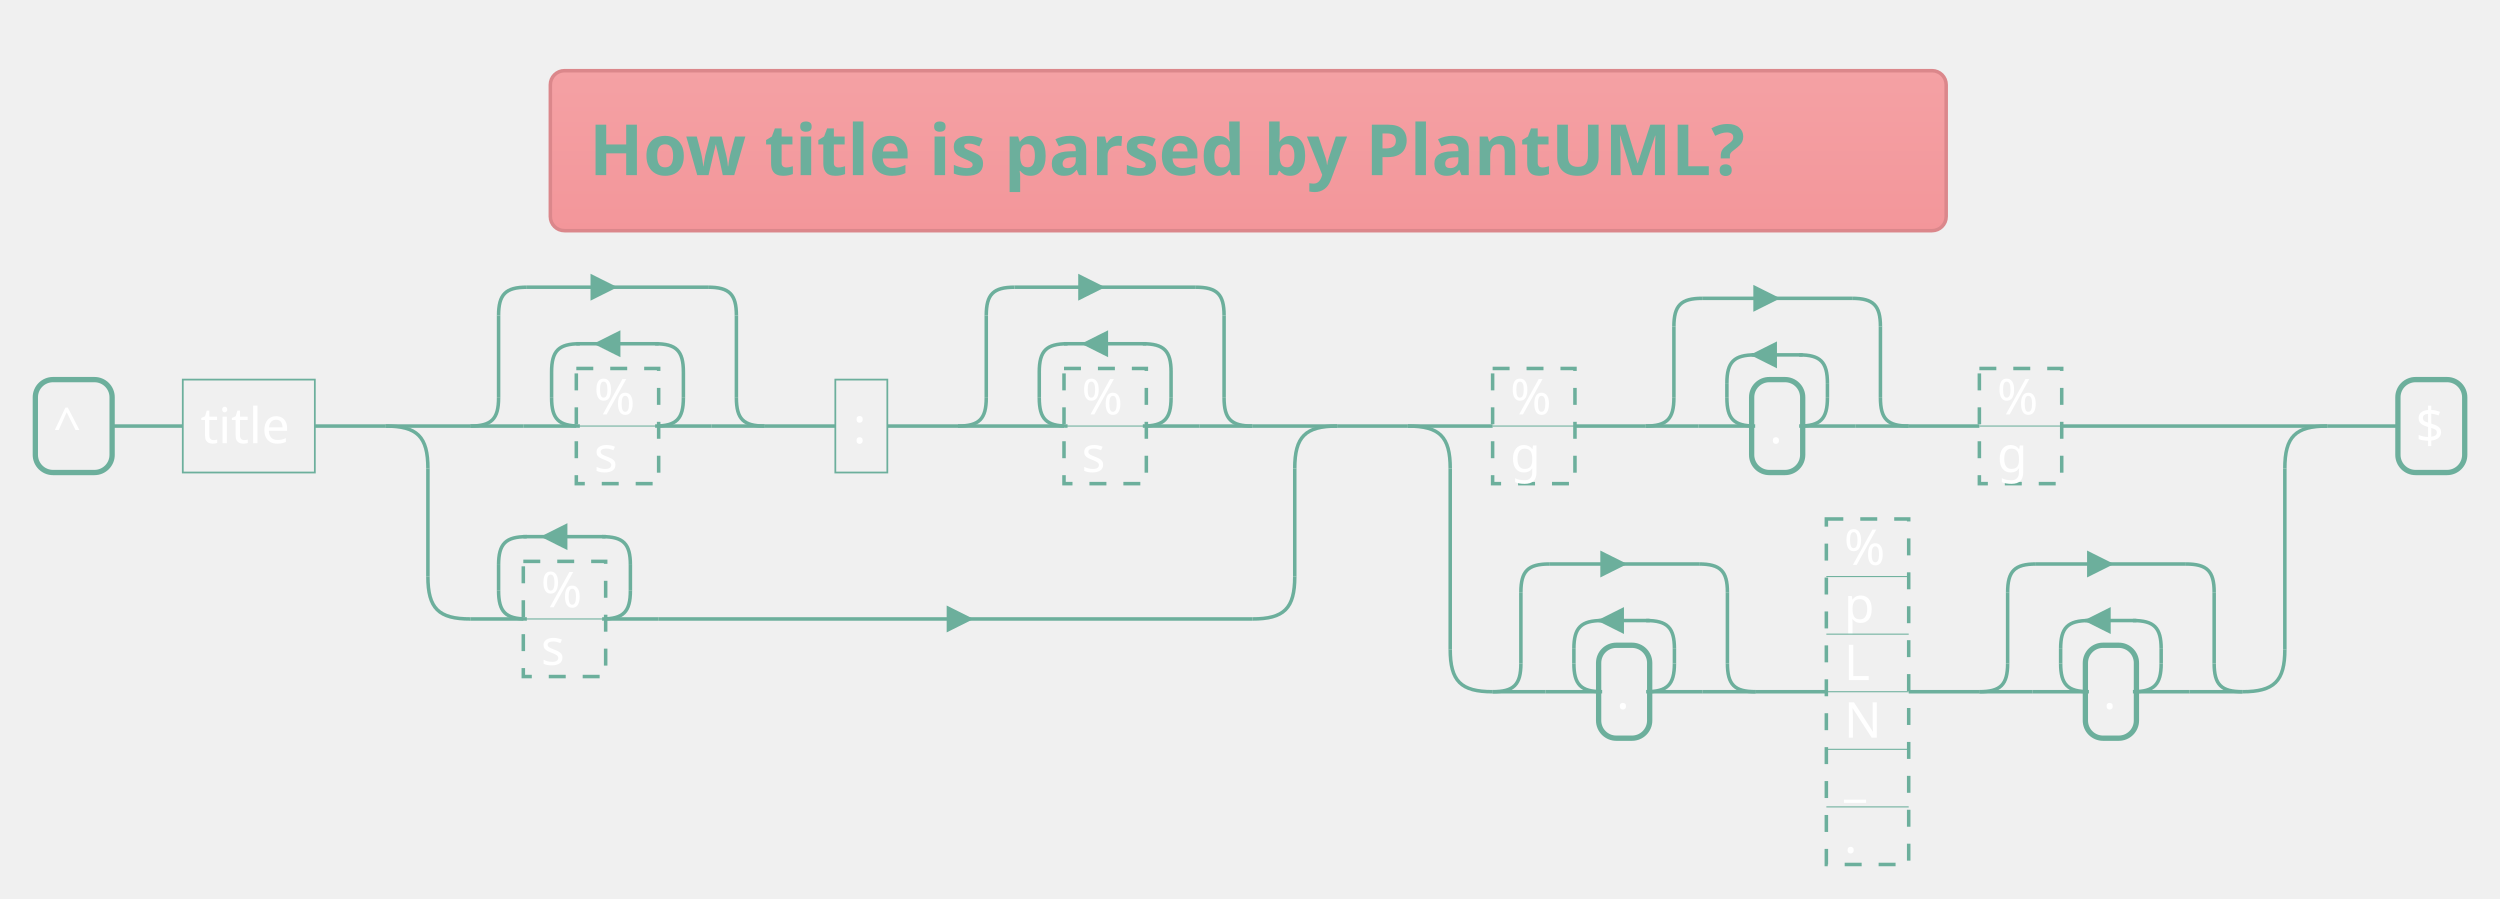
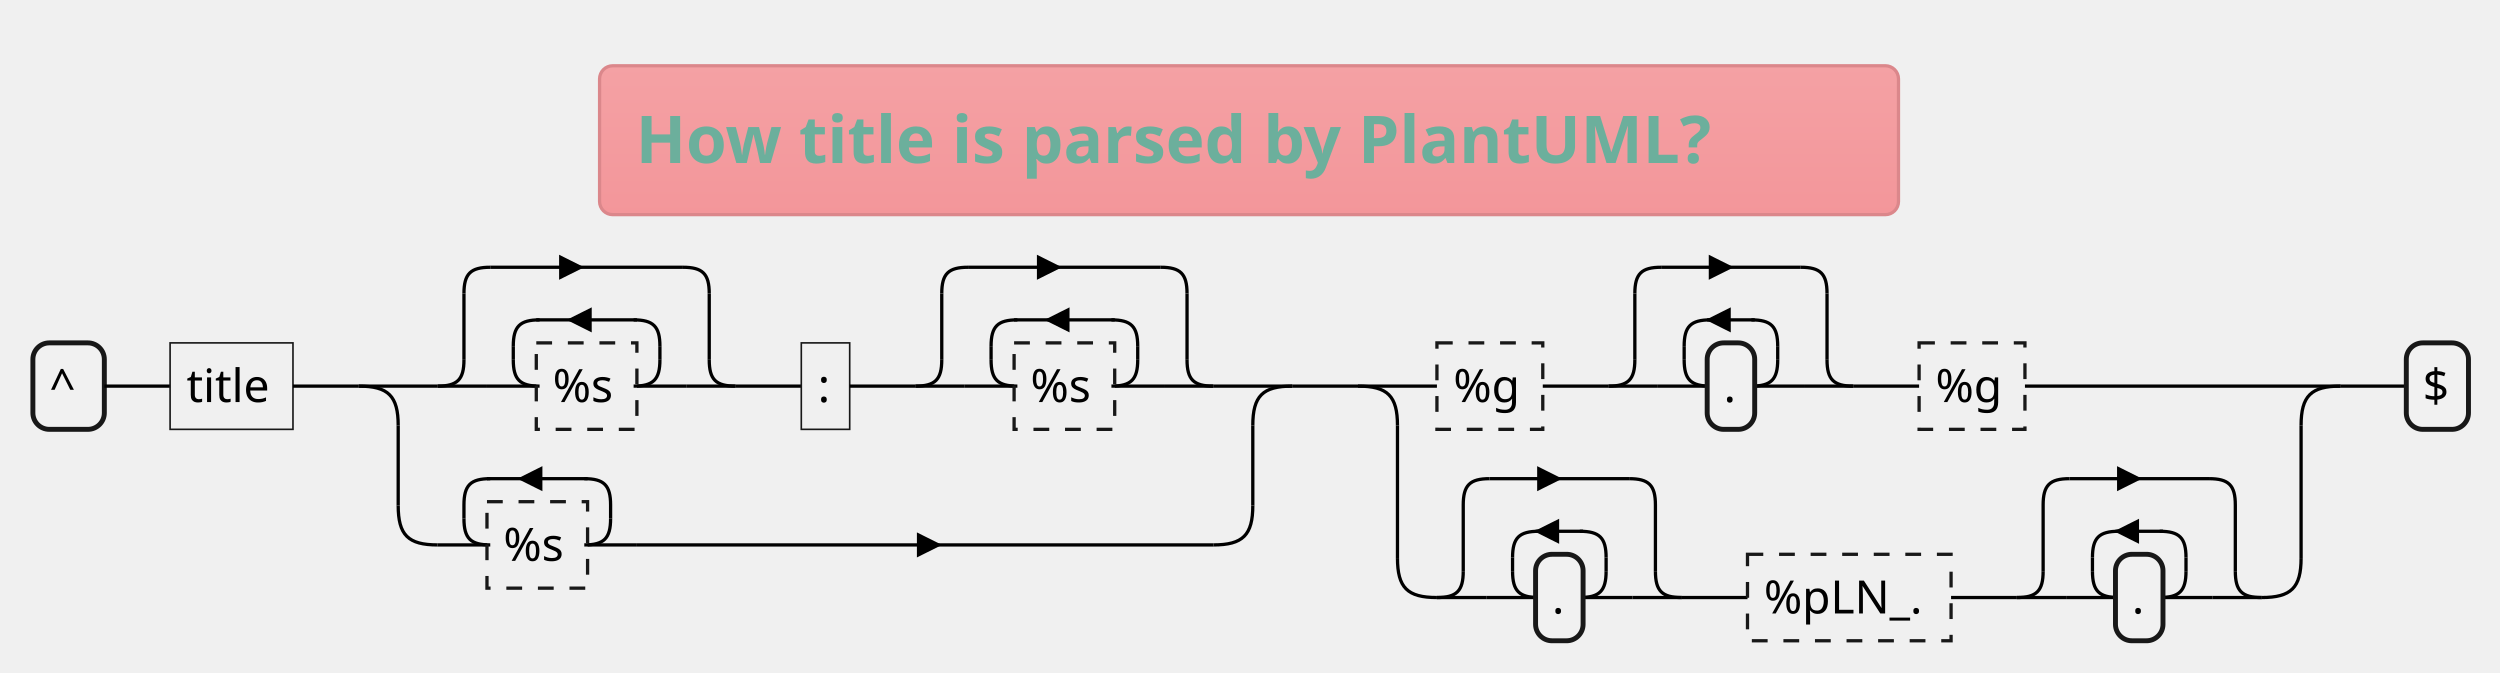
- <svg xmlns="http://www.w3.org/2000/svg" contentStyleType="text/css" height="265.625px" preserveAspectRatio="none" style="width:737px;height:265px;" version="1.1" viewBox="0 0 737 265" width="737.5px" zoomAndPan="magnify">
+ <svg xmlns="http://www.w3.org/2000/svg" contentStyleType="text/css" height="213.542px" preserveAspectRatio="none" style="width:792px;height:213px;" version="1.1" viewBox="0 0 792 213" width="792.708px" zoomAndPan="magnify">
  <defs>
    <linearGradient id="gfimo3275absk0" x1="50%" x2="50%" y1="0%" y2="100%">
      <stop offset="0%" stop-color="#F4A1A4" />
      <stop offset="100%" stop-color="#F3969A" />
    </linearGradient>
  </defs>
  <g>
-     <rect fill="url(#gfimo3275absk0)" height="47.168" id="_title" rx="4.167" ry="4.167" style="stroke:#DB878B;stroke-width:1.042;" width="411.497" x="162.238" y="20.833" />
-     <text fill="#6CAF9C" font-family="Verdana" font-size="20.833" font-weight="bold" lengthAdjust="spacing" textLength="388.58" x="173.696" y="51.63">How title is parsed by PlantUML?</text>
-     <line style="stroke:#6CAF9C;stroke-width:1.042;" x1="10.417" x2="10.417" y1="125.602" y2="125.602" />
-     <rect fill="none" height="27.393" rx="5.208" ry="5.208" style="stroke:#6CAF9C;stroke-width:1.562;" width="22.636" x="10.417" y="111.906" />
-     <text fill="#FFFFFF" font-family="sans-serif" font-size="14.583" lengthAdjust="spacing" textLength="12.219" x="15.625" y="130.651">^</text>
-     <line style="stroke:#6CAF9C;stroke-width:1.042;" x1="33.053" x2="53.886" y1="125.602" y2="125.602" />
-     <rect fill="none" height="27.393" style="stroke:#6CAF9C;stroke-width:0.521;" width="38.928" x="53.886" y="111.906" />
-     <text fill="#FFFFFF" font-family="sans-serif" font-size="14.583" lengthAdjust="spacing" textLength="28.512" x="59.094" y="130.651">title</text>
-     <line style="stroke:#6CAF9C;stroke-width:1.042;" x1="92.814" x2="113.647" y1="125.602" y2="125.602" />
-     <line style="stroke:#6CAF9C;stroke-width:1.042;" x1="138.648" x2="138.648" y1="125.602" y2="125.602" />
-     <path d="M146.981,117.269 C146.981,123.519 144.898,125.602 138.648,125.602 " fill="none" style="stroke:#6CAF9C;stroke-width:1.042;" />
-     <line style="stroke:#6CAF9C;stroke-width:1.042;" x1="146.981" x2="146.981" y1="93.001" y2="117.269" />
-     <path d="M146.981,93.001 C146.981,86.751 149.064,84.668 155.314,84.668 " fill="none" style="stroke:#6CAF9C;stroke-width:1.042;" />
-     <line style="stroke:#6CAF9C;stroke-width:1.042;" x1="155.314" x2="208.755" y1="84.668" y2="84.668" />
-     <path d="M174.607,84.668 L174.607,81.543 L180.857,84.668 L174.607,87.793 L174.607,84.668 " fill="#6CAF9C" style="stroke:#6CAF9C;stroke-width:1.042;" />
-     <path d="M217.088,117.269 C217.088,123.519 219.171,125.602 225.421,125.602 " fill="none" style="stroke:#6CAF9C;stroke-width:1.042;" />
-     <line style="stroke:#6CAF9C;stroke-width:1.042;" x1="217.088" x2="217.088" y1="93.001" y2="117.269" />
-     <path d="M208.755,84.668 C215.005,84.668 217.088,86.751 217.088,93.001 " fill="none" style="stroke:#6CAF9C;stroke-width:1.042;" />
-     <line style="stroke:#6CAF9C;stroke-width:1.042;" x1="138.648" x2="154.273" y1="125.602" y2="125.602" />
-     <line style="stroke:#6CAF9C;stroke-width:1.042;" x1="209.796" x2="225.421" y1="125.602" y2="125.602" />
-     <path d="M162.606,117.269 C162.606,123.519 164.689,125.602 170.939,125.602 " fill="none" style="stroke:#6CAF9C;stroke-width:1.042;" />
-     <line style="stroke:#6CAF9C;stroke-width:1.042;" x1="162.606" x2="162.606" y1="109.668" y2="117.269" />
-     <path d="M162.606,109.668 C162.606,103.418 164.689,101.335 170.939,101.335 " fill="none" style="stroke:#6CAF9C;stroke-width:1.042;" />
-     <line style="stroke:#6CAF9C;stroke-width:1.042;" x1="169.898" x2="194.171" y1="101.335" y2="101.335" />
-     <path d="M182.378,101.335 L182.378,98.21 L176.128,101.335 L182.378,104.46 L182.378,101.335 " fill="#6CAF9C" style="stroke:#6CAF9C;stroke-width:1.042;" />
-     <path d="M201.463,117.269 C201.463,123.519 199.38,125.602 193.13,125.602 " fill="none" style="stroke:#6CAF9C;stroke-width:1.042;" />
-     <line style="stroke:#6CAF9C;stroke-width:1.042;" x1="201.463" x2="201.463" y1="109.668" y2="117.269" />
-     <path d="M193.13,101.335 C199.38,101.335 201.463,103.418 201.463,109.668 " fill="none" style="stroke:#6CAF9C;stroke-width:1.042;" />
-     <line style="stroke:#6CAF9C;stroke-width:1.042;" x1="154.273" x2="169.898" y1="125.602" y2="125.602" />
-     <line style="stroke:#6CAF9C;stroke-width:1.042;" x1="194.171" x2="209.796" y1="125.602" y2="125.602" />
-     <rect fill="none" height="33.952" style="stroke:#6CAF9C;stroke-width:1.042;stroke-dasharray:5.0,5.0;" width="24.274" x="169.898" y="108.626" />
-     <text fill="#FFFFFF" font-family="sans-serif" font-size="14.583" lengthAdjust="spacing" textLength="13.857" x="175.106" y="122.163">%</text>
-     <text fill="#FFFFFF" font-family="sans-serif" font-size="14.583" lengthAdjust="spacing" textLength="7.598" x="175.106" y="139.139">s</text>
-     <line style="stroke:#6CAF9C;stroke-width:0.312;" x1="169.898" x2="194.171" y1="125.602" y2="125.602" />
-     <line style="stroke:#6CAF9C;stroke-width:1.042;" x1="225.421" x2="246.255" y1="125.602" y2="125.602" />
-     <rect fill="none" height="27.393" style="stroke:#6CAF9C;stroke-width:0.521;" width="15.33" x="246.255" y="111.906" />
-     <text fill="#FFFFFF" font-family="sans-serif" font-size="14.583" lengthAdjust="spacing" textLength="4.913" x="251.463" y="130.651">:</text>
-     <line style="stroke:#6CAF9C;stroke-width:1.042;" x1="261.584" x2="282.418" y1="125.602" y2="125.602" />
-     <path d="M290.751,117.269 C290.751,123.519 288.668,125.602 282.418,125.602 " fill="none" style="stroke:#6CAF9C;stroke-width:1.042;" />
-     <line style="stroke:#6CAF9C;stroke-width:1.042;" x1="290.751" x2="290.751" y1="93.001" y2="117.269" />
-     <path d="M290.751,93.001 C290.751,86.751 292.834,84.668 299.084,84.668 " fill="none" style="stroke:#6CAF9C;stroke-width:1.042;" />
-     <line style="stroke:#6CAF9C;stroke-width:1.042;" x1="299.084" x2="352.525" y1="84.668" y2="84.668" />
-     <path d="M318.377,84.668 L318.377,81.543 L324.627,84.668 L318.377,87.793 L318.377,84.668 " fill="#6CAF9C" style="stroke:#6CAF9C;stroke-width:1.042;" />
-     <path d="M360.858,117.269 C360.858,123.519 362.942,125.602 369.192,125.602 " fill="none" style="stroke:#6CAF9C;stroke-width:1.042;" />
-     <line style="stroke:#6CAF9C;stroke-width:1.042;" x1="360.858" x2="360.858" y1="93.001" y2="117.269" />
-     <path d="M352.525,84.668 C358.775,84.668 360.858,86.751 360.858,93.001 " fill="none" style="stroke:#6CAF9C;stroke-width:1.042;" />
-     <line style="stroke:#6CAF9C;stroke-width:1.042;" x1="282.418" x2="298.043" y1="125.602" y2="125.602" />
-     <line style="stroke:#6CAF9C;stroke-width:1.042;" x1="353.567" x2="369.192" y1="125.602" y2="125.602" />
-     <path d="M306.376,117.269 C306.376,123.519 308.459,125.602 314.709,125.602 " fill="none" style="stroke:#6CAF9C;stroke-width:1.042;" />
-     <line style="stroke:#6CAF9C;stroke-width:1.042;" x1="306.376" x2="306.376" y1="109.668" y2="117.269" />
-     <path d="M306.376,109.668 C306.376,103.418 308.459,101.335 314.709,101.335 " fill="none" style="stroke:#6CAF9C;stroke-width:1.042;" />
-     <line style="stroke:#6CAF9C;stroke-width:1.042;" x1="313.668" x2="337.942" y1="101.335" y2="101.335" />
-     <path d="M326.149,101.335 L326.149,98.21 L319.899,101.335 L326.149,104.46 L326.149,101.335 " fill="#6CAF9C" style="stroke:#6CAF9C;stroke-width:1.042;" />
-     <path d="M345.233,117.269 C345.233,123.519 343.15,125.602 336.9,125.602 " fill="none" style="stroke:#6CAF9C;stroke-width:1.042;" />
-     <line style="stroke:#6CAF9C;stroke-width:1.042;" x1="345.233" x2="345.233" y1="109.668" y2="117.269" />
-     <path d="M336.9,101.335 C343.15,101.335 345.233,103.418 345.233,109.668 " fill="none" style="stroke:#6CAF9C;stroke-width:1.042;" />
-     <line style="stroke:#6CAF9C;stroke-width:1.042;" x1="298.043" x2="313.668" y1="125.602" y2="125.602" />
-     <line style="stroke:#6CAF9C;stroke-width:1.042;" x1="337.942" x2="353.567" y1="125.602" y2="125.602" />
-     <rect fill="none" height="33.952" style="stroke:#6CAF9C;stroke-width:1.042;stroke-dasharray:5.0,5.0;" width="24.274" x="313.668" y="108.626" />
-     <text fill="#FFFFFF" font-family="sans-serif" font-size="14.583" lengthAdjust="spacing" textLength="13.857" x="318.876" y="122.163">%</text>
-     <text fill="#FFFFFF" font-family="sans-serif" font-size="14.583" lengthAdjust="spacing" textLength="7.598" x="318.876" y="139.139">s</text>
-     <line style="stroke:#6CAF9C;stroke-width:0.312;" x1="313.668" x2="337.942" y1="125.602" y2="125.602" />
-     <line style="stroke:#6CAF9C;stroke-width:1.042;" x1="113.647" x2="138.648" y1="125.602" y2="125.602" />
-     <line style="stroke:#6CAF9C;stroke-width:1.042;" x1="369.192" x2="394.192" y1="125.602" y2="125.602" />
-     <path d="M146.981,174.137 C146.981,180.387 149.064,182.471 155.314,182.471 " fill="none" style="stroke:#6CAF9C;stroke-width:1.042;" />
-     <line style="stroke:#6CAF9C;stroke-width:1.042;" x1="146.981" x2="146.981" y1="166.536" y2="174.137" />
-     <path d="M146.981,166.536 C146.981,160.286 149.064,158.203 155.314,158.203 " fill="none" style="stroke:#6CAF9C;stroke-width:1.042;" />
-     <line style="stroke:#6CAF9C;stroke-width:1.042;" x1="154.273" x2="178.546" y1="158.203" y2="158.203" />
-     <path d="M166.753,158.203 L166.753,155.078 L160.503,158.203 L166.753,161.328 L166.753,158.203 " fill="#6CAF9C" style="stroke:#6CAF9C;stroke-width:1.042;" />
-     <path d="M185.838,174.137 C185.838,180.387 183.755,182.471 177.505,182.471 " fill="none" style="stroke:#6CAF9C;stroke-width:1.042;" />
-     <line style="stroke:#6CAF9C;stroke-width:1.042;" x1="185.838" x2="185.838" y1="166.536" y2="174.137" />
-     <path d="M177.505,158.203 C183.755,158.203 185.838,160.286 185.838,166.536 " fill="none" style="stroke:#6CAF9C;stroke-width:1.042;" />
-     <line style="stroke:#6CAF9C;stroke-width:1.042;" x1="138.648" x2="154.273" y1="182.471" y2="182.471" />
-     <line style="stroke:#6CAF9C;stroke-width:1.042;" x1="178.546" x2="194.171" y1="182.471" y2="182.471" />
-     <rect fill="none" height="33.952" style="stroke:#6CAF9C;stroke-width:1.042;stroke-dasharray:5.0,5.0;" width="24.274" x="154.273" y="165.495" />
-     <text fill="#FFFFFF" font-family="sans-serif" font-size="14.583" lengthAdjust="spacing" textLength="13.857" x="159.481" y="179.031">%</text>
-     <text fill="#FFFFFF" font-family="sans-serif" font-size="14.583" lengthAdjust="spacing" textLength="7.598" x="159.481" y="196.007">s</text>
-     <line style="stroke:#6CAF9C;stroke-width:0.312;" x1="154.273" x2="178.546" y1="182.471" y2="182.471" />
-     <line style="stroke:#6CAF9C;stroke-width:1.042;" x1="194.171" x2="369.192" y1="182.471" y2="182.471" />
-     <path d="M279.598,182.471 L279.598,179.346 L285.848,182.471 L279.598,185.596 L279.598,182.471 " fill="#6CAF9C" style="stroke:#6CAF9C;stroke-width:1.042;" />
-     <path d="M126.147,169.971 C126.147,179.346 129.273,182.471 138.648,182.471 " fill="none" style="stroke:#6CAF9C;stroke-width:1.042;" />
-     <line style="stroke:#6CAF9C;stroke-width:1.042;" x1="126.147" x2="126.147" y1="138.102" y2="169.971" />
-     <path d="M113.647,125.602 C123.022,125.602 126.147,128.727 126.147,138.102 " fill="none" style="stroke:#6CAF9C;stroke-width:1.042;" />
-     <path d="M381.692,169.971 C381.692,179.346 378.567,182.471 369.192,182.471 " fill="none" style="stroke:#6CAF9C;stroke-width:1.042;" />
-     <line style="stroke:#6CAF9C;stroke-width:1.042;" x1="381.692" x2="381.692" y1="138.102" y2="169.971" />
-     <path d="M381.692,138.102 C381.692,128.727 384.817,125.602 394.192,125.602 " fill="none" style="stroke:#6CAF9C;stroke-width:1.042;" />
-     <line style="stroke:#6CAF9C;stroke-width:1.042;" x1="394.192" x2="415.025" y1="125.602" y2="125.602" />
-     <line style="stroke:#6CAF9C;stroke-width:1.042;" x1="440.025" x2="440.025" y1="125.602" y2="125.602" />
-     <rect fill="none" height="33.952" style="stroke:#6CAF9C;stroke-width:1.042;stroke-dasharray:5.0,5.0;" width="24.274" x="440.025" y="108.626" />
-     <text fill="#FFFFFF" font-family="sans-serif" font-size="14.583" lengthAdjust="spacing" textLength="13.857" x="445.233" y="122.163">%</text>
-     <text fill="#FFFFFF" font-family="sans-serif" font-size="14.583" lengthAdjust="spacing" textLength="9.257" x="445.233" y="139.139">g</text>
-     <line style="stroke:#6CAF9C;stroke-width:0.312;" x1="440.025" x2="464.298" y1="125.602" y2="125.602" />
-     <line style="stroke:#6CAF9C;stroke-width:1.042;" x1="464.298" x2="485.132" y1="125.602" y2="125.602" />
-     <path d="M493.465,117.269 C493.465,123.519 491.382,125.602 485.132,125.602 " fill="none" style="stroke:#6CAF9C;stroke-width:1.042;" />
-     <line style="stroke:#6CAF9C;stroke-width:1.042;" x1="493.465" x2="493.465" y1="96.281" y2="117.269" />
-     <path d="M493.465,96.281 C493.465,90.031 495.548,87.948 501.798,87.948 " fill="none" style="stroke:#6CAF9C;stroke-width:1.042;" />
-     <line style="stroke:#6CAF9C;stroke-width:1.042;" x1="501.798" x2="546.018" y1="87.948" y2="87.948" />
-     <path d="M517.403,87.948 L517.403,84.823 L523.653,87.948 L517.403,91.073 L517.403,87.948 " fill="#6CAF9C" style="stroke:#6CAF9C;stroke-width:1.042;" />
-     <path d="M554.351,117.269 C554.351,123.519 556.434,125.602 562.684,125.602 " fill="none" style="stroke:#6CAF9C;stroke-width:1.042;" />
-     <line style="stroke:#6CAF9C;stroke-width:1.042;" x1="554.351" x2="554.351" y1="96.281" y2="117.269" />
-     <path d="M546.018,87.948 C552.268,87.948 554.351,90.031 554.351,96.281 " fill="none" style="stroke:#6CAF9C;stroke-width:1.042;" />
-     <line style="stroke:#6CAF9C;stroke-width:1.042;" x1="485.132" x2="500.757" y1="125.602" y2="125.602" />
-     <line style="stroke:#6CAF9C;stroke-width:1.042;" x1="547.059" x2="562.684" y1="125.602" y2="125.602" />
-     <path d="M509.09,117.269 C509.09,123.519 511.173,125.602 517.423,125.602 " fill="none" style="stroke:#6CAF9C;stroke-width:1.042;" />
-     <line style="stroke:#6CAF9C;stroke-width:1.042;" x1="509.09" x2="509.09" y1="112.948" y2="117.269" />
-     <path d="M509.09,112.948 C509.09,106.698 511.173,104.614 517.423,104.614 " fill="none" style="stroke:#6CAF9C;stroke-width:1.042;" />
-     <line style="stroke:#6CAF9C;stroke-width:1.042;" x1="516.382" x2="531.434" y1="104.614" y2="104.614" />
-     <path d="M523.33,104.614 L523.33,101.489 L517.08,104.614 L523.33,107.739 L523.33,104.614 " fill="#6CAF9C" style="stroke:#6CAF9C;stroke-width:1.042;" />
-     <path d="M538.726,117.269 C538.726,123.519 536.643,125.602 530.393,125.602 " fill="none" style="stroke:#6CAF9C;stroke-width:1.042;" />
-     <line style="stroke:#6CAF9C;stroke-width:1.042;" x1="538.726" x2="538.726" y1="112.948" y2="117.269" />
-     <path d="M530.393,104.614 C536.643,104.614 538.726,106.698 538.726,112.948 " fill="none" style="stroke:#6CAF9C;stroke-width:1.042;" />
-     <line style="stroke:#6CAF9C;stroke-width:1.042;" x1="500.757" x2="516.382" y1="125.602" y2="125.602" />
-     <line style="stroke:#6CAF9C;stroke-width:1.042;" x1="531.434" x2="547.059" y1="125.602" y2="125.602" />
-     <rect fill="none" height="27.393" rx="5.208" ry="5.208" style="stroke:#6CAF9C;stroke-width:1.562;" width="15.052" x="516.382" y="111.906" />
-     <text fill="#FFFFFF" font-family="sans-serif" font-size="14.583" lengthAdjust="spacing" textLength="4.636" x="521.59" y="130.651">.</text>
-     <line style="stroke:#6CAF9C;stroke-width:1.042;" x1="562.684" x2="583.518" y1="125.602" y2="125.602" />
-     <rect fill="none" height="33.952" style="stroke:#6CAF9C;stroke-width:1.042;stroke-dasharray:5.0,5.0;" width="24.274" x="583.518" y="108.626" />
-     <text fill="#FFFFFF" font-family="sans-serif" font-size="14.583" lengthAdjust="spacing" textLength="13.857" x="588.726" y="122.163">%</text>
-     <text fill="#FFFFFF" font-family="sans-serif" font-size="14.583" lengthAdjust="spacing" textLength="9.257" x="588.726" y="139.139">g</text>
-     <line style="stroke:#6CAF9C;stroke-width:0.312;" x1="583.518" x2="607.791" y1="125.602" y2="125.602" />
-     <line style="stroke:#6CAF9C;stroke-width:1.042;" x1="415.025" x2="440.025" y1="125.602" y2="125.602" />
-     <line style="stroke:#6CAF9C;stroke-width:1.042;" x1="607.791" x2="686.07" y1="125.602" y2="125.602" />
-     <line style="stroke:#6CAF9C;stroke-width:1.042;" x1="440.025" x2="440.025" y1="203.923" y2="203.923" />
-     <path d="M448.358,195.589 C448.358,201.839 446.275,203.923 440.025,203.923 " fill="none" style="stroke:#6CAF9C;stroke-width:1.042;" />
-     <line style="stroke:#6CAF9C;stroke-width:1.042;" x1="448.358" x2="448.358" y1="174.601" y2="195.589" />
-     <path d="M448.358,174.601 C448.358,168.351 450.442,166.268 456.692,166.268 " fill="none" style="stroke:#6CAF9C;stroke-width:1.042;" />
-     <line style="stroke:#6CAF9C;stroke-width:1.042;" x1="456.692" x2="500.91" y1="166.268" y2="166.268" />
-     <path d="M472.296,166.268 L472.296,163.143 L478.546,166.268 L472.296,169.393 L472.296,166.268 " fill="#6CAF9C" style="stroke:#6CAF9C;stroke-width:1.042;" />
-     <path d="M509.244,195.589 C509.244,201.839 511.327,203.923 517.577,203.923 " fill="none" style="stroke:#6CAF9C;stroke-width:1.042;" />
-     <line style="stroke:#6CAF9C;stroke-width:1.042;" x1="509.244" x2="509.244" y1="174.601" y2="195.589" />
-     <path d="M500.91,166.268 C507.16,166.268 509.244,168.351 509.244,174.601 " fill="none" style="stroke:#6CAF9C;stroke-width:1.042;" />
-     <line style="stroke:#6CAF9C;stroke-width:1.042;" x1="440.025" x2="455.65" y1="203.923" y2="203.923" />
-     <line style="stroke:#6CAF9C;stroke-width:1.042;" x1="501.952" x2="517.577" y1="203.923" y2="203.923" />
-     <path d="M463.983,195.589 C463.983,201.839 466.067,203.923 472.317,203.923 " fill="none" style="stroke:#6CAF9C;stroke-width:1.042;" />
-     <line style="stroke:#6CAF9C;stroke-width:1.042;" x1="463.983" x2="463.983" y1="191.268" y2="195.589" />
-     <path d="M463.983,191.268 C463.983,185.018 466.067,182.935 472.317,182.935 " fill="none" style="stroke:#6CAF9C;stroke-width:1.042;" />
-     <line style="stroke:#6CAF9C;stroke-width:1.042;" x1="471.275" x2="486.327" y1="182.935" y2="182.935" />
-     <path d="M478.223,182.935 L478.223,179.81 L471.973,182.935 L478.223,186.06 L478.223,182.935 " fill="#6CAF9C" style="stroke:#6CAF9C;stroke-width:1.042;" />
-     <path d="M493.619,195.589 C493.619,201.839 491.535,203.923 485.285,203.923 " fill="none" style="stroke:#6CAF9C;stroke-width:1.042;" />
-     <line style="stroke:#6CAF9C;stroke-width:1.042;" x1="493.619" x2="493.619" y1="191.268" y2="195.589" />
-     <path d="M485.285,182.935 C491.535,182.935 493.619,185.018 493.619,191.268 " fill="none" style="stroke:#6CAF9C;stroke-width:1.042;" />
-     <line style="stroke:#6CAF9C;stroke-width:1.042;" x1="455.65" x2="471.275" y1="203.923" y2="203.923" />
-     <line style="stroke:#6CAF9C;stroke-width:1.042;" x1="486.327" x2="501.952" y1="203.923" y2="203.923" />
-     <rect fill="none" height="27.393" rx="5.208" ry="5.208" style="stroke:#6CAF9C;stroke-width:1.562;" width="15.052" x="471.275" y="190.226" />
-     <text fill="#FFFFFF" font-family="sans-serif" font-size="14.583" lengthAdjust="spacing" textLength="4.636" x="476.483" y="208.971">.</text>
-     <line style="stroke:#6CAF9C;stroke-width:1.042;" x1="517.577" x2="538.41" y1="203.923" y2="203.923" />
-     <rect fill="none" height="101.856" style="stroke:#6CAF9C;stroke-width:1.042;stroke-dasharray:5.0,5.0;" width="24.274" x="538.41" y="152.995" />
-     <text fill="#FFFFFF" font-family="sans-serif" font-size="14.583" lengthAdjust="spacing" textLength="13.857" x="543.619" y="166.531">%</text>
-     <text fill="#FFFFFF" font-family="sans-serif" font-size="14.583" lengthAdjust="spacing" textLength="9.257" x="543.619" y="183.507">p</text>
-     <line style="stroke:#6CAF9C;stroke-width:0.312;" x1="538.41" x2="562.684" y1="169.971" y2="169.971" />
-     <text fill="#FFFFFF" font-family="sans-serif" font-size="14.583" lengthAdjust="spacing" textLength="8.125" x="543.619" y="200.483">L</text>
-     <line style="stroke:#6CAF9C;stroke-width:0.312;" x1="538.41" x2="562.684" y1="186.947" y2="186.947" />
-     <text fill="#FFFFFF" font-family="sans-serif" font-size="14.583" lengthAdjust="spacing" textLength="10.909" x="543.619" y="217.459">N</text>
-     <line style="stroke:#6CAF9C;stroke-width:0.312;" x1="538.41" x2="562.684" y1="203.923" y2="203.923" />
-     <text fill="#FFFFFF" font-family="sans-serif" font-size="14.583" lengthAdjust="spacing" textLength="7.292" x="543.619" y="234.435">_</text>
-     <line style="stroke:#6CAF9C;stroke-width:0.312;" x1="538.41" x2="562.684" y1="220.898" y2="220.898" />
-     <text fill="#FFFFFF" font-family="sans-serif" font-size="14.583" lengthAdjust="spacing" textLength="4.636" x="543.619" y="251.411">.</text>
-     <line style="stroke:#6CAF9C;stroke-width:0.312;" x1="538.41" x2="562.684" y1="237.874" y2="237.874" />
-     <line style="stroke:#6CAF9C;stroke-width:1.042;" x1="562.684" x2="583.518" y1="203.923" y2="203.923" />
-     <path d="M591.851,195.589 C591.851,201.839 589.768,203.923 583.518,203.923 " fill="none" style="stroke:#6CAF9C;stroke-width:1.042;" />
-     <line style="stroke:#6CAF9C;stroke-width:1.042;" x1="591.851" x2="591.851" y1="174.601" y2="195.589" />
-     <path d="M591.851,174.601 C591.851,168.351 593.934,166.268 600.184,166.268 " fill="none" style="stroke:#6CAF9C;stroke-width:1.042;" />
-     <line style="stroke:#6CAF9C;stroke-width:1.042;" x1="600.184" x2="644.403" y1="166.268" y2="166.268" />
-     <path d="M615.788,166.268 L615.788,163.143 L622.038,166.268 L615.788,169.393 L615.788,166.268 " fill="#6CAF9C" style="stroke:#6CAF9C;stroke-width:1.042;" />
-     <path d="M652.736,195.589 C652.736,201.839 654.82,203.923 661.07,203.923 " fill="none" style="stroke:#6CAF9C;stroke-width:1.042;" />
-     <line style="stroke:#6CAF9C;stroke-width:1.042;" x1="652.736" x2="652.736" y1="174.601" y2="195.589" />
-     <path d="M644.403,166.268 C650.653,166.268 652.736,168.351 652.736,174.601 " fill="none" style="stroke:#6CAF9C;stroke-width:1.042;" />
-     <line style="stroke:#6CAF9C;stroke-width:1.042;" x1="583.518" x2="599.143" y1="203.923" y2="203.923" />
-     <line style="stroke:#6CAF9C;stroke-width:1.042;" x1="645.445" x2="661.07" y1="203.923" y2="203.923" />
-     <path d="M607.476,195.589 C607.476,201.839 609.559,203.923 615.809,203.923 " fill="none" style="stroke:#6CAF9C;stroke-width:1.042;" />
-     <line style="stroke:#6CAF9C;stroke-width:1.042;" x1="607.476" x2="607.476" y1="191.268" y2="195.589" />
-     <path d="M607.476,191.268 C607.476,185.018 609.559,182.935 615.809,182.935 " fill="none" style="stroke:#6CAF9C;stroke-width:1.042;" />
-     <line style="stroke:#6CAF9C;stroke-width:1.042;" x1="614.768" x2="629.82" y1="182.935" y2="182.935" />
-     <path d="M621.716,182.935 L621.716,179.81 L615.466,182.935 L621.716,186.06 L621.716,182.935 " fill="#6CAF9C" style="stroke:#6CAF9C;stroke-width:1.042;" />
-     <path d="M637.111,195.589 C637.111,201.839 635.028,203.923 628.778,203.923 " fill="none" style="stroke:#6CAF9C;stroke-width:1.042;" />
-     <line style="stroke:#6CAF9C;stroke-width:1.042;" x1="637.111" x2="637.111" y1="191.268" y2="195.589" />
-     <path d="M628.778,182.935 C635.028,182.935 637.111,185.018 637.111,191.268 " fill="none" style="stroke:#6CAF9C;stroke-width:1.042;" />
-     <line style="stroke:#6CAF9C;stroke-width:1.042;" x1="599.143" x2="614.768" y1="203.923" y2="203.923" />
-     <line style="stroke:#6CAF9C;stroke-width:1.042;" x1="629.82" x2="645.445" y1="203.923" y2="203.923" />
-     <rect fill="none" height="27.393" rx="5.208" ry="5.208" style="stroke:#6CAF9C;stroke-width:1.562;" width="15.052" x="614.768" y="190.226" />
-     <text fill="#FFFFFF" font-family="sans-serif" font-size="14.583" lengthAdjust="spacing" textLength="4.636" x="619.976" y="208.971">.</text>
-     <line style="stroke:#6CAF9C;stroke-width:1.042;" x1="661.07" x2="661.07" y1="203.923" y2="203.923" />
-     <path d="M427.525,191.423 C427.525,200.798 430.65,203.923 440.025,203.923 " fill="none" style="stroke:#6CAF9C;stroke-width:1.042;" />
-     <line style="stroke:#6CAF9C;stroke-width:1.042;" x1="427.525" x2="427.525" y1="138.102" y2="191.423" />
-     <path d="M415.025,125.602 C424.4,125.602 427.525,128.727 427.525,138.102 " fill="none" style="stroke:#6CAF9C;stroke-width:1.042;" />
-     <path d="M673.57,191.423 C673.57,200.798 670.445,203.923 661.07,203.923 " fill="none" style="stroke:#6CAF9C;stroke-width:1.042;" />
-     <line style="stroke:#6CAF9C;stroke-width:1.042;" x1="673.57" x2="673.57" y1="138.102" y2="191.423" />
-     <path d="M673.57,138.102 C673.57,128.727 676.695,125.602 686.07,125.602 " fill="none" style="stroke:#6CAF9C;stroke-width:1.042;" />
-     <line style="stroke:#6CAF9C;stroke-width:1.042;" x1="686.07" x2="706.903" y1="125.602" y2="125.602" />
-     <rect fill="none" height="27.393" rx="5.208" ry="5.208" style="stroke:#6CAF9C;stroke-width:1.562;" width="19.695" x="706.903" y="111.906" />
-     <text fill="#FFFFFF" font-family="sans-serif" font-size="14.583" lengthAdjust="spacing" textLength="9.278" x="712.111" y="130.651">$</text>
+     <rect fill="url(#gfimo3275absk0)" height="47.168" id="_title" rx="4.167" ry="4.167" style="stroke:#DB878B;stroke-width:1.042;" width="411.497" x="189.945" y="20.833" />
+     <text fill="#6CAF9C" font-family="Verdana" font-size="20.833" font-weight="bold" lengthAdjust="spacing" textLength="388.58" x="201.403" y="51.63">How title is parsed by PlantUML?</text>
+     <line style="stroke:#000000;stroke-width:1.042;" x1="10.417" x2="10.417" y1="122.323" y2="122.323" />
+     <rect fill="#F1F1F1" height="27.393" rx="5.208" ry="5.208" style="stroke:#181818;stroke-width:1.562;" width="22.636" x="10.417" y="108.626" />
+     <text fill="#000000" font-family="sans-serif" font-size="14.583" lengthAdjust="spacing" textLength="12.219" x="15.625" y="127.371">^</text>
+     <line style="stroke:#000000;stroke-width:1.042;" x1="33.053" x2="53.886" y1="122.323" y2="122.323" />
+     <rect fill="none" height="27.393" style="stroke:#181818;stroke-width:0.521;" width="38.928" x="53.886" y="108.626" />
+     <text fill="#000000" font-family="sans-serif" font-size="14.583" lengthAdjust="spacing" textLength="28.512" x="59.094" y="127.371">title</text>
+     <line style="stroke:#000000;stroke-width:1.042;" x1="92.814" x2="113.647" y1="122.323" y2="122.323" />
+     <line style="stroke:#000000;stroke-width:1.042;" x1="138.648" x2="138.648" y1="122.323" y2="122.323" />
+     <path d="M146.981,113.989 C146.981,120.239 144.898,122.323 138.648,122.323 " fill="none" style="stroke:#000000;stroke-width:1.042;" />
+     <line style="stroke:#000000;stroke-width:1.042;" x1="146.981" x2="146.981" y1="93.001" y2="113.989" />
+     <path d="M146.981,93.001 C146.981,86.751 149.064,84.668 155.314,84.668 " fill="none" style="stroke:#000000;stroke-width:1.042;" />
+     <line style="stroke:#000000;stroke-width:1.042;" x1="155.314" x2="216.352" y1="84.668" y2="84.668" />
+     <path d="M177.646,84.668 L177.646,81.543 L183.896,84.668 L177.646,87.793 L177.646,84.668 " fill="#000000" style="stroke:#000000;stroke-width:1.042;" />
+     <path d="M224.686,113.989 C224.686,120.239 226.769,122.323 233.019,122.323 " fill="none" style="stroke:#000000;stroke-width:1.042;" />
+     <line style="stroke:#000000;stroke-width:1.042;" x1="224.686" x2="224.686" y1="93.001" y2="113.989" />
+     <path d="M216.352,84.668 C222.602,84.668 224.686,86.751 224.686,93.001 " fill="none" style="stroke:#000000;stroke-width:1.042;" />
+     <line style="stroke:#000000;stroke-width:1.042;" x1="138.648" x2="154.273" y1="122.323" y2="122.323" />
+     <line style="stroke:#000000;stroke-width:1.042;" x1="217.394" x2="233.019" y1="122.323" y2="122.323" />
+     <path d="M162.606,113.989 C162.606,120.239 164.689,122.323 170.939,122.323 " fill="none" style="stroke:#000000;stroke-width:1.042;" />
+     <line style="stroke:#000000;stroke-width:1.042;" x1="162.606" x2="162.606" y1="109.668" y2="113.989" />
+     <path d="M162.606,109.668 C162.606,103.418 164.689,101.335 170.939,101.335 " fill="none" style="stroke:#000000;stroke-width:1.042;" />
+     <line style="stroke:#000000;stroke-width:1.042;" x1="169.898" x2="201.769" y1="101.335" y2="101.335" />
+     <path d="M186.937,101.335 L186.937,98.21 L180.687,101.335 L186.937,104.46 L186.937,101.335 " fill="#000000" style="stroke:#000000;stroke-width:1.042;" />
+     <path d="M209.061,113.989 C209.061,120.239 206.977,122.323 200.727,122.323 " fill="none" style="stroke:#000000;stroke-width:1.042;" />
+     <line style="stroke:#000000;stroke-width:1.042;" x1="209.061" x2="209.061" y1="109.668" y2="113.989" />
+     <path d="M200.727,101.335 C206.977,101.335 209.061,103.418 209.061,109.668 " fill="none" style="stroke:#000000;stroke-width:1.042;" />
+     <line style="stroke:#000000;stroke-width:1.042;" x1="154.273" x2="169.898" y1="122.323" y2="122.323" />
+     <line style="stroke:#000000;stroke-width:1.042;" x1="201.769" x2="217.394" y1="122.323" y2="122.323" />
+     <rect fill="none" height="27.393" style="stroke:#181818;stroke-width:1.042;stroke-dasharray:5.0,5.0;" width="31.872" x="169.898" y="108.626" />
+     <text fill="#000000" font-family="sans-serif" font-size="14.583" lengthAdjust="spacing" textLength="21.455" x="175.106" y="127.371">%s</text>
+     <line style="stroke:#000000;stroke-width:1.042;" x1="233.019" x2="253.852" y1="122.323" y2="122.323" />
+     <rect fill="none" height="27.393" style="stroke:#181818;stroke-width:0.521;" width="15.33" x="253.852" y="108.626" />
+     <text fill="#000000" font-family="sans-serif" font-size="14.583" lengthAdjust="spacing" textLength="4.913" x="259.061" y="127.371">:</text>
+     <line style="stroke:#000000;stroke-width:1.042;" x1="269.182" x2="290.016" y1="122.323" y2="122.323" />
+     <path d="M298.349,113.989 C298.349,120.239 296.266,122.323 290.016,122.323 " fill="none" style="stroke:#000000;stroke-width:1.042;" />
+     <line style="stroke:#000000;stroke-width:1.042;" x1="298.349" x2="298.349" y1="93.001" y2="113.989" />
+     <path d="M298.349,93.001 C298.349,86.751 300.432,84.668 306.682,84.668 " fill="none" style="stroke:#000000;stroke-width:1.042;" />
+     <line style="stroke:#000000;stroke-width:1.042;" x1="306.682" x2="367.721" y1="84.668" y2="84.668" />
+     <path d="M329.014,84.668 L329.014,81.543 L335.264,84.668 L329.014,87.793 L329.014,84.668 " fill="#000000" style="stroke:#000000;stroke-width:1.042;" />
+     <path d="M376.054,113.989 C376.054,120.239 378.137,122.323 384.387,122.323 " fill="none" style="stroke:#000000;stroke-width:1.042;" />
+     <line style="stroke:#000000;stroke-width:1.042;" x1="376.054" x2="376.054" y1="93.001" y2="113.989" />
+     <path d="M367.721,84.668 C373.971,84.668 376.054,86.751 376.054,93.001 " fill="none" style="stroke:#000000;stroke-width:1.042;" />
+     <line style="stroke:#000000;stroke-width:1.042;" x1="290.016" x2="305.641" y1="122.323" y2="122.323" />
+     <line style="stroke:#000000;stroke-width:1.042;" x1="368.762" x2="384.387" y1="122.323" y2="122.323" />
+     <path d="M313.974,113.989 C313.974,120.239 316.057,122.323 322.307,122.323 " fill="none" style="stroke:#000000;stroke-width:1.042;" />
+     <line style="stroke:#000000;stroke-width:1.042;" x1="313.974" x2="313.974" y1="109.668" y2="113.989" />
+     <path d="M313.974,109.668 C313.974,103.418 316.057,101.335 322.307,101.335 " fill="none" style="stroke:#000000;stroke-width:1.042;" />
+     <line style="stroke:#000000;stroke-width:1.042;" x1="321.266" x2="353.137" y1="101.335" y2="101.335" />
+     <path d="M338.305,101.335 L338.305,98.21 L332.055,101.335 L338.305,104.46 L338.305,101.335 " fill="#000000" style="stroke:#000000;stroke-width:1.042;" />
+     <path d="M360.429,113.989 C360.429,120.239 358.346,122.323 352.096,122.323 " fill="none" style="stroke:#000000;stroke-width:1.042;" />
+     <line style="stroke:#000000;stroke-width:1.042;" x1="360.429" x2="360.429" y1="109.668" y2="113.989" />
+     <path d="M352.096,101.335 C358.346,101.335 360.429,103.418 360.429,109.668 " fill="none" style="stroke:#000000;stroke-width:1.042;" />
+     <line style="stroke:#000000;stroke-width:1.042;" x1="305.641" x2="321.266" y1="122.323" y2="122.323" />
+     <line style="stroke:#000000;stroke-width:1.042;" x1="353.137" x2="368.762" y1="122.323" y2="122.323" />
+     <rect fill="none" height="27.393" style="stroke:#181818;stroke-width:1.042;stroke-dasharray:5.0,5.0;" width="31.872" x="321.266" y="108.626" />
+     <text fill="#000000" font-family="sans-serif" font-size="14.583" lengthAdjust="spacing" textLength="21.455" x="326.474" y="127.371">%s</text>
+     <line style="stroke:#000000;stroke-width:1.042;" x1="113.647" x2="138.648" y1="122.323" y2="122.323" />
+     <line style="stroke:#000000;stroke-width:1.042;" x1="384.387" x2="409.387" y1="122.323" y2="122.323" />
+     <path d="M146.981,164.298 C146.981,170.548 149.064,172.632 155.314,172.632 " fill="none" style="stroke:#000000;stroke-width:1.042;" />
+     <line style="stroke:#000000;stroke-width:1.042;" x1="146.981" x2="146.981" y1="159.977" y2="164.298" />
+     <path d="M146.981,159.977 C146.981,153.727 149.064,151.644 155.314,151.644 " fill="none" style="stroke:#000000;stroke-width:1.042;" />
+     <line style="stroke:#000000;stroke-width:1.042;" x1="154.273" x2="186.144" y1="151.644" y2="151.644" />
+     <path d="M171.312,151.644 L171.312,148.519 L165.062,151.644 L171.312,154.769 L171.312,151.644 " fill="#000000" style="stroke:#000000;stroke-width:1.042;" />
+     <path d="M193.436,164.298 C193.436,170.548 191.352,172.632 185.102,172.632 " fill="none" style="stroke:#000000;stroke-width:1.042;" />
+     <line style="stroke:#000000;stroke-width:1.042;" x1="193.436" x2="193.436" y1="159.977" y2="164.298" />
+     <path d="M185.102,151.644 C191.352,151.644 193.436,153.727 193.436,159.977 " fill="none" style="stroke:#000000;stroke-width:1.042;" />
+     <line style="stroke:#000000;stroke-width:1.042;" x1="138.648" x2="154.273" y1="172.632" y2="172.632" />
+     <line style="stroke:#000000;stroke-width:1.042;" x1="186.144" x2="201.769" y1="172.632" y2="172.632" />
+     <rect fill="none" height="27.393" style="stroke:#181818;stroke-width:1.042;stroke-dasharray:5.0,5.0;" width="31.872" x="154.273" y="158.935" />
+     <text fill="#000000" font-family="sans-serif" font-size="14.583" lengthAdjust="spacing" textLength="21.455" x="159.481" y="177.68">%s</text>
+     <line style="stroke:#000000;stroke-width:1.042;" x1="201.769" x2="384.387" y1="172.632" y2="172.632" />
+     <path d="M290.995,172.632 L290.995,169.507 L297.245,172.632 L290.995,175.757 L290.995,172.632 " fill="#000000" style="stroke:#000000;stroke-width:1.042;" />
+     <path d="M126.147,160.132 C126.147,169.507 129.273,172.632 138.648,172.632 " fill="none" style="stroke:#000000;stroke-width:1.042;" />
+     <line style="stroke:#000000;stroke-width:1.042;" x1="126.147" x2="126.147" y1="134.823" y2="160.132" />
+     <path d="M113.647,122.323 C123.022,122.323 126.147,125.448 126.147,134.823 " fill="none" style="stroke:#000000;stroke-width:1.042;" />
+     <path d="M396.887,160.132 C396.887,169.507 393.762,172.632 384.387,172.632 " fill="none" style="stroke:#000000;stroke-width:1.042;" />
+     <line style="stroke:#000000;stroke-width:1.042;" x1="396.887" x2="396.887" y1="134.823" y2="160.132" />
+     <path d="M396.887,134.823 C396.887,125.448 400.012,122.323 409.387,122.323 " fill="none" style="stroke:#000000;stroke-width:1.042;" />
+     <line style="stroke:#000000;stroke-width:1.042;" x1="409.387" x2="430.221" y1="122.323" y2="122.323" />
+     <line style="stroke:#000000;stroke-width:1.042;" x1="455.221" x2="455.221" y1="122.323" y2="122.323" />
+     <rect fill="none" height="27.393" style="stroke:#181818;stroke-width:1.042;stroke-dasharray:5.0,5.0;" width="33.531" x="455.221" y="108.626" />
+     <text fill="#000000" font-family="sans-serif" font-size="14.583" lengthAdjust="spacing" textLength="23.114" x="460.429" y="127.371">%g</text>
+     <line style="stroke:#000000;stroke-width:1.042;" x1="488.751" x2="509.585" y1="122.323" y2="122.323" />
+     <path d="M517.918,113.989 C517.918,120.239 515.835,122.323 509.585,122.323 " fill="none" style="stroke:#000000;stroke-width:1.042;" />
+     <line style="stroke:#000000;stroke-width:1.042;" x1="517.918" x2="517.918" y1="93.001" y2="113.989" />
+     <path d="M517.918,93.001 C517.918,86.751 520.001,84.668 526.251,84.668 " fill="none" style="stroke:#000000;stroke-width:1.042;" />
+     <line style="stroke:#000000;stroke-width:1.042;" x1="526.251" x2="570.47" y1="84.668" y2="84.668" />
+     <path d="M541.856,84.668 L541.856,81.543 L548.106,84.668 L541.856,87.793 L541.856,84.668 " fill="#000000" style="stroke:#000000;stroke-width:1.042;" />
+     <path d="M578.803,113.989 C578.803,120.239 580.887,122.323 587.137,122.323 " fill="none" style="stroke:#000000;stroke-width:1.042;" />
+     <line style="stroke:#000000;stroke-width:1.042;" x1="578.803" x2="578.803" y1="93.001" y2="113.989" />
+     <path d="M570.47,84.668 C576.72,84.668 578.803,86.751 578.803,93.001 " fill="none" style="stroke:#000000;stroke-width:1.042;" />
+     <line style="stroke:#000000;stroke-width:1.042;" x1="509.585" x2="525.21" y1="122.323" y2="122.323" />
+     <line style="stroke:#000000;stroke-width:1.042;" x1="571.512" x2="587.137" y1="122.323" y2="122.323" />
+     <path d="M533.543,113.989 C533.543,120.239 535.626,122.323 541.876,122.323 " fill="none" style="stroke:#000000;stroke-width:1.042;" />
+     <line style="stroke:#000000;stroke-width:1.042;" x1="533.543" x2="533.543" y1="109.668" y2="113.989" />
+     <path d="M533.543,109.668 C533.543,103.418 535.626,101.335 541.876,101.335 " fill="none" style="stroke:#000000;stroke-width:1.042;" />
+     <line style="stroke:#000000;stroke-width:1.042;" x1="540.835" x2="555.887" y1="101.335" y2="101.335" />
+     <path d="M547.783,101.335 L547.783,98.21 L541.533,101.335 L547.783,104.46 L547.783,101.335 " fill="#000000" style="stroke:#000000;stroke-width:1.042;" />
+     <path d="M563.178,113.989 C563.178,120.239 561.095,122.323 554.845,122.323 " fill="none" style="stroke:#000000;stroke-width:1.042;" />
+     <line style="stroke:#000000;stroke-width:1.042;" x1="563.178" x2="563.178" y1="109.668" y2="113.989" />
+     <path d="M554.845,101.335 C561.095,101.335 563.178,103.418 563.178,109.668 " fill="none" style="stroke:#000000;stroke-width:1.042;" />
+     <line style="stroke:#000000;stroke-width:1.042;" x1="525.21" x2="540.835" y1="122.323" y2="122.323" />
+     <line style="stroke:#000000;stroke-width:1.042;" x1="555.887" x2="571.512" y1="122.323" y2="122.323" />
+     <rect fill="#F1F1F1" height="27.393" rx="5.208" ry="5.208" style="stroke:#181818;stroke-width:1.562;" width="15.052" x="540.835" y="108.626" />
+     <text fill="#000000" font-family="sans-serif" font-size="14.583" lengthAdjust="spacing" textLength="4.636" x="546.043" y="127.371">.</text>
+     <line style="stroke:#000000;stroke-width:1.042;" x1="587.137" x2="607.97" y1="122.323" y2="122.323" />
+     <rect fill="none" height="27.393" style="stroke:#181818;stroke-width:1.042;stroke-dasharray:5.0,5.0;" width="33.531" x="607.97" y="108.626" />
+     <text fill="#000000" font-family="sans-serif" font-size="14.583" lengthAdjust="spacing" textLength="23.114" x="613.178" y="127.371">%g</text>
+     <line style="stroke:#000000;stroke-width:1.042;" x1="430.221" x2="455.221" y1="122.323" y2="122.323" />
+     <line style="stroke:#000000;stroke-width:1.042;" x1="641.501" x2="741.484" y1="122.323" y2="122.323" />
+     <line style="stroke:#000000;stroke-width:1.042;" x1="455.221" x2="455.221" y1="189.298" y2="189.298" />
+     <path d="M463.554,180.965 C463.554,187.215 461.471,189.298 455.221,189.298 " fill="none" style="stroke:#000000;stroke-width:1.042;" />
+     <line style="stroke:#000000;stroke-width:1.042;" x1="463.554" x2="463.554" y1="159.977" y2="180.965" />
+     <path d="M463.554,159.977 C463.554,153.727 465.637,151.644 471.887,151.644 " fill="none" style="stroke:#000000;stroke-width:1.042;" />
+     <line style="stroke:#000000;stroke-width:1.042;" x1="471.887" x2="516.106" y1="151.644" y2="151.644" />
+     <path d="M487.491,151.644 L487.491,148.519 L493.741,151.644 L487.491,154.769 L487.491,151.644 " fill="#000000" style="stroke:#000000;stroke-width:1.042;" />
+     <path d="M524.439,180.965 C524.439,187.215 526.523,189.298 532.773,189.298 " fill="none" style="stroke:#000000;stroke-width:1.042;" />
+     <line style="stroke:#000000;stroke-width:1.042;" x1="524.439" x2="524.439" y1="159.977" y2="180.965" />
+     <path d="M516.106,151.644 C522.356,151.644 524.439,153.727 524.439,159.977 " fill="none" style="stroke:#000000;stroke-width:1.042;" />
+     <line style="stroke:#000000;stroke-width:1.042;" x1="455.221" x2="470.846" y1="189.298" y2="189.298" />
+     <line style="stroke:#000000;stroke-width:1.042;" x1="517.148" x2="532.773" y1="189.298" y2="189.298" />
+     <path d="M479.179,180.965 C479.179,187.215 481.262,189.298 487.512,189.298 " fill="none" style="stroke:#000000;stroke-width:1.042;" />
+     <line style="stroke:#000000;stroke-width:1.042;" x1="479.179" x2="479.179" y1="176.644" y2="180.965" />
+     <path d="M479.179,176.644 C479.179,170.394 481.262,168.31 487.512,168.31 " fill="none" style="stroke:#000000;stroke-width:1.042;" />
+     <line style="stroke:#000000;stroke-width:1.042;" x1="486.471" x2="501.523" y1="168.31" y2="168.31" />
+     <path d="M493.419,168.31 L493.419,165.185 L487.169,168.31 L493.419,171.435 L493.419,168.31 " fill="#000000" style="stroke:#000000;stroke-width:1.042;" />
+     <path d="M508.815,180.965 C508.815,187.215 506.731,189.298 500.481,189.298 " fill="none" style="stroke:#000000;stroke-width:1.042;" />
+     <line style="stroke:#000000;stroke-width:1.042;" x1="508.815" x2="508.815" y1="176.644" y2="180.965" />
+     <path d="M500.481,168.31 C506.731,168.31 508.815,170.394 508.815,176.644 " fill="none" style="stroke:#000000;stroke-width:1.042;" />
+     <line style="stroke:#000000;stroke-width:1.042;" x1="470.846" x2="486.471" y1="189.298" y2="189.298" />
+     <line style="stroke:#000000;stroke-width:1.042;" x1="501.523" x2="517.148" y1="189.298" y2="189.298" />
+     <rect fill="#F1F1F1" height="27.393" rx="5.208" ry="5.208" style="stroke:#181818;stroke-width:1.562;" width="15.052" x="486.471" y="175.602" />
+     <text fill="#000000" font-family="sans-serif" font-size="14.583" lengthAdjust="spacing" textLength="4.636" x="491.679" y="194.347">.</text>
+     <line style="stroke:#000000;stroke-width:1.042;" x1="532.773" x2="553.606" y1="189.298" y2="189.298" />
+     <rect fill="none" height="27.393" style="stroke:#181818;stroke-width:1.042;stroke-dasharray:5.0,5.0;" width="64.492" x="553.606" y="175.602" />
+     <text fill="#000000" font-family="sans-serif" font-size="14.583" lengthAdjust="spacing" textLength="54.075" x="558.814" y="194.347">%pLN_.</text>
+     <line style="stroke:#000000;stroke-width:1.042;" x1="618.098" x2="638.931" y1="189.298" y2="189.298" />
+     <path d="M647.265,180.965 C647.265,187.215 645.181,189.298 638.931,189.298 " fill="none" style="stroke:#000000;stroke-width:1.042;" />
+     <line style="stroke:#000000;stroke-width:1.042;" x1="647.265" x2="647.265" y1="159.977" y2="180.965" />
+     <path d="M647.265,159.977 C647.265,153.727 649.348,151.644 655.598,151.644 " fill="none" style="stroke:#000000;stroke-width:1.042;" />
+     <line style="stroke:#000000;stroke-width:1.042;" x1="655.598" x2="699.817" y1="151.644" y2="151.644" />
+     <path d="M671.202,151.644 L671.202,148.519 L677.452,151.644 L671.202,154.769 L671.202,151.644 " fill="#000000" style="stroke:#000000;stroke-width:1.042;" />
+     <path d="M708.15,180.965 C708.15,187.215 710.234,189.298 716.484,189.298 " fill="none" style="stroke:#000000;stroke-width:1.042;" />
+     <line style="stroke:#000000;stroke-width:1.042;" x1="708.15" x2="708.15" y1="159.977" y2="180.965" />
+     <path d="M699.817,151.644 C706.067,151.644 708.15,153.727 708.15,159.977 " fill="none" style="stroke:#000000;stroke-width:1.042;" />
+     <line style="stroke:#000000;stroke-width:1.042;" x1="638.931" x2="654.556" y1="189.298" y2="189.298" />
+     <line style="stroke:#000000;stroke-width:1.042;" x1="700.859" x2="716.484" y1="189.298" y2="189.298" />
+     <path d="M662.89,180.965 C662.89,187.215 664.973,189.298 671.223,189.298 " fill="none" style="stroke:#000000;stroke-width:1.042;" />
+     <line style="stroke:#000000;stroke-width:1.042;" x1="662.89" x2="662.89" y1="176.644" y2="180.965" />
+     <path d="M662.89,176.644 C662.89,170.394 664.973,168.31 671.223,168.31 " fill="none" style="stroke:#000000;stroke-width:1.042;" />
+     <line style="stroke:#000000;stroke-width:1.042;" x1="670.181" x2="685.234" y1="168.31" y2="168.31" />
+     <path d="M677.129,168.31 L677.129,165.185 L670.879,168.31 L677.129,171.435 L677.129,168.31 " fill="#000000" style="stroke:#000000;stroke-width:1.042;" />
+     <path d="M692.525,180.965 C692.525,187.215 690.442,189.298 684.192,189.298 " fill="none" style="stroke:#000000;stroke-width:1.042;" />
+     <line style="stroke:#000000;stroke-width:1.042;" x1="692.525" x2="692.525" y1="176.644" y2="180.965" />
+     <path d="M684.192,168.31 C690.442,168.31 692.525,170.394 692.525,176.644 " fill="none" style="stroke:#000000;stroke-width:1.042;" />
+     <line style="stroke:#000000;stroke-width:1.042;" x1="654.556" x2="670.181" y1="189.298" y2="189.298" />
+     <line style="stroke:#000000;stroke-width:1.042;" x1="685.234" x2="700.859" y1="189.298" y2="189.298" />
+     <rect fill="#F1F1F1" height="27.393" rx="5.208" ry="5.208" style="stroke:#181818;stroke-width:1.562;" width="15.052" x="670.181" y="175.602" />
+     <text fill="#000000" font-family="sans-serif" font-size="14.583" lengthAdjust="spacing" textLength="4.636" x="675.39" y="194.347">.</text>
+     <line style="stroke:#000000;stroke-width:1.042;" x1="716.484" x2="716.484" y1="189.298" y2="189.298" />
+     <path d="M442.721,176.798 C442.721,186.173 445.846,189.298 455.221,189.298 " fill="none" style="stroke:#000000;stroke-width:1.042;" />
+     <line style="stroke:#000000;stroke-width:1.042;" x1="442.721" x2="442.721" y1="134.823" y2="176.798" />
+     <path d="M430.221,122.323 C439.596,122.323 442.721,125.448 442.721,134.823 " fill="none" style="stroke:#000000;stroke-width:1.042;" />
+     <path d="M728.984,176.798 C728.984,186.173 725.859,189.298 716.484,189.298 " fill="none" style="stroke:#000000;stroke-width:1.042;" />
+     <line style="stroke:#000000;stroke-width:1.042;" x1="728.984" x2="728.984" y1="134.823" y2="176.798" />
+     <path d="M728.984,134.823 C728.984,125.448 732.109,122.323 741.484,122.323 " fill="none" style="stroke:#000000;stroke-width:1.042;" />
+     <line style="stroke:#000000;stroke-width:1.042;" x1="741.484" x2="762.317" y1="122.323" y2="122.323" />
+     <rect fill="#F1F1F1" height="27.393" rx="5.208" ry="5.208" style="stroke:#181818;stroke-width:1.562;" width="19.695" x="762.317" y="108.626" />
+     <text fill="#000000" font-family="sans-serif" font-size="14.583" lengthAdjust="spacing" textLength="9.278" x="767.525" y="127.371">$</text>
  </g>
</svg>
